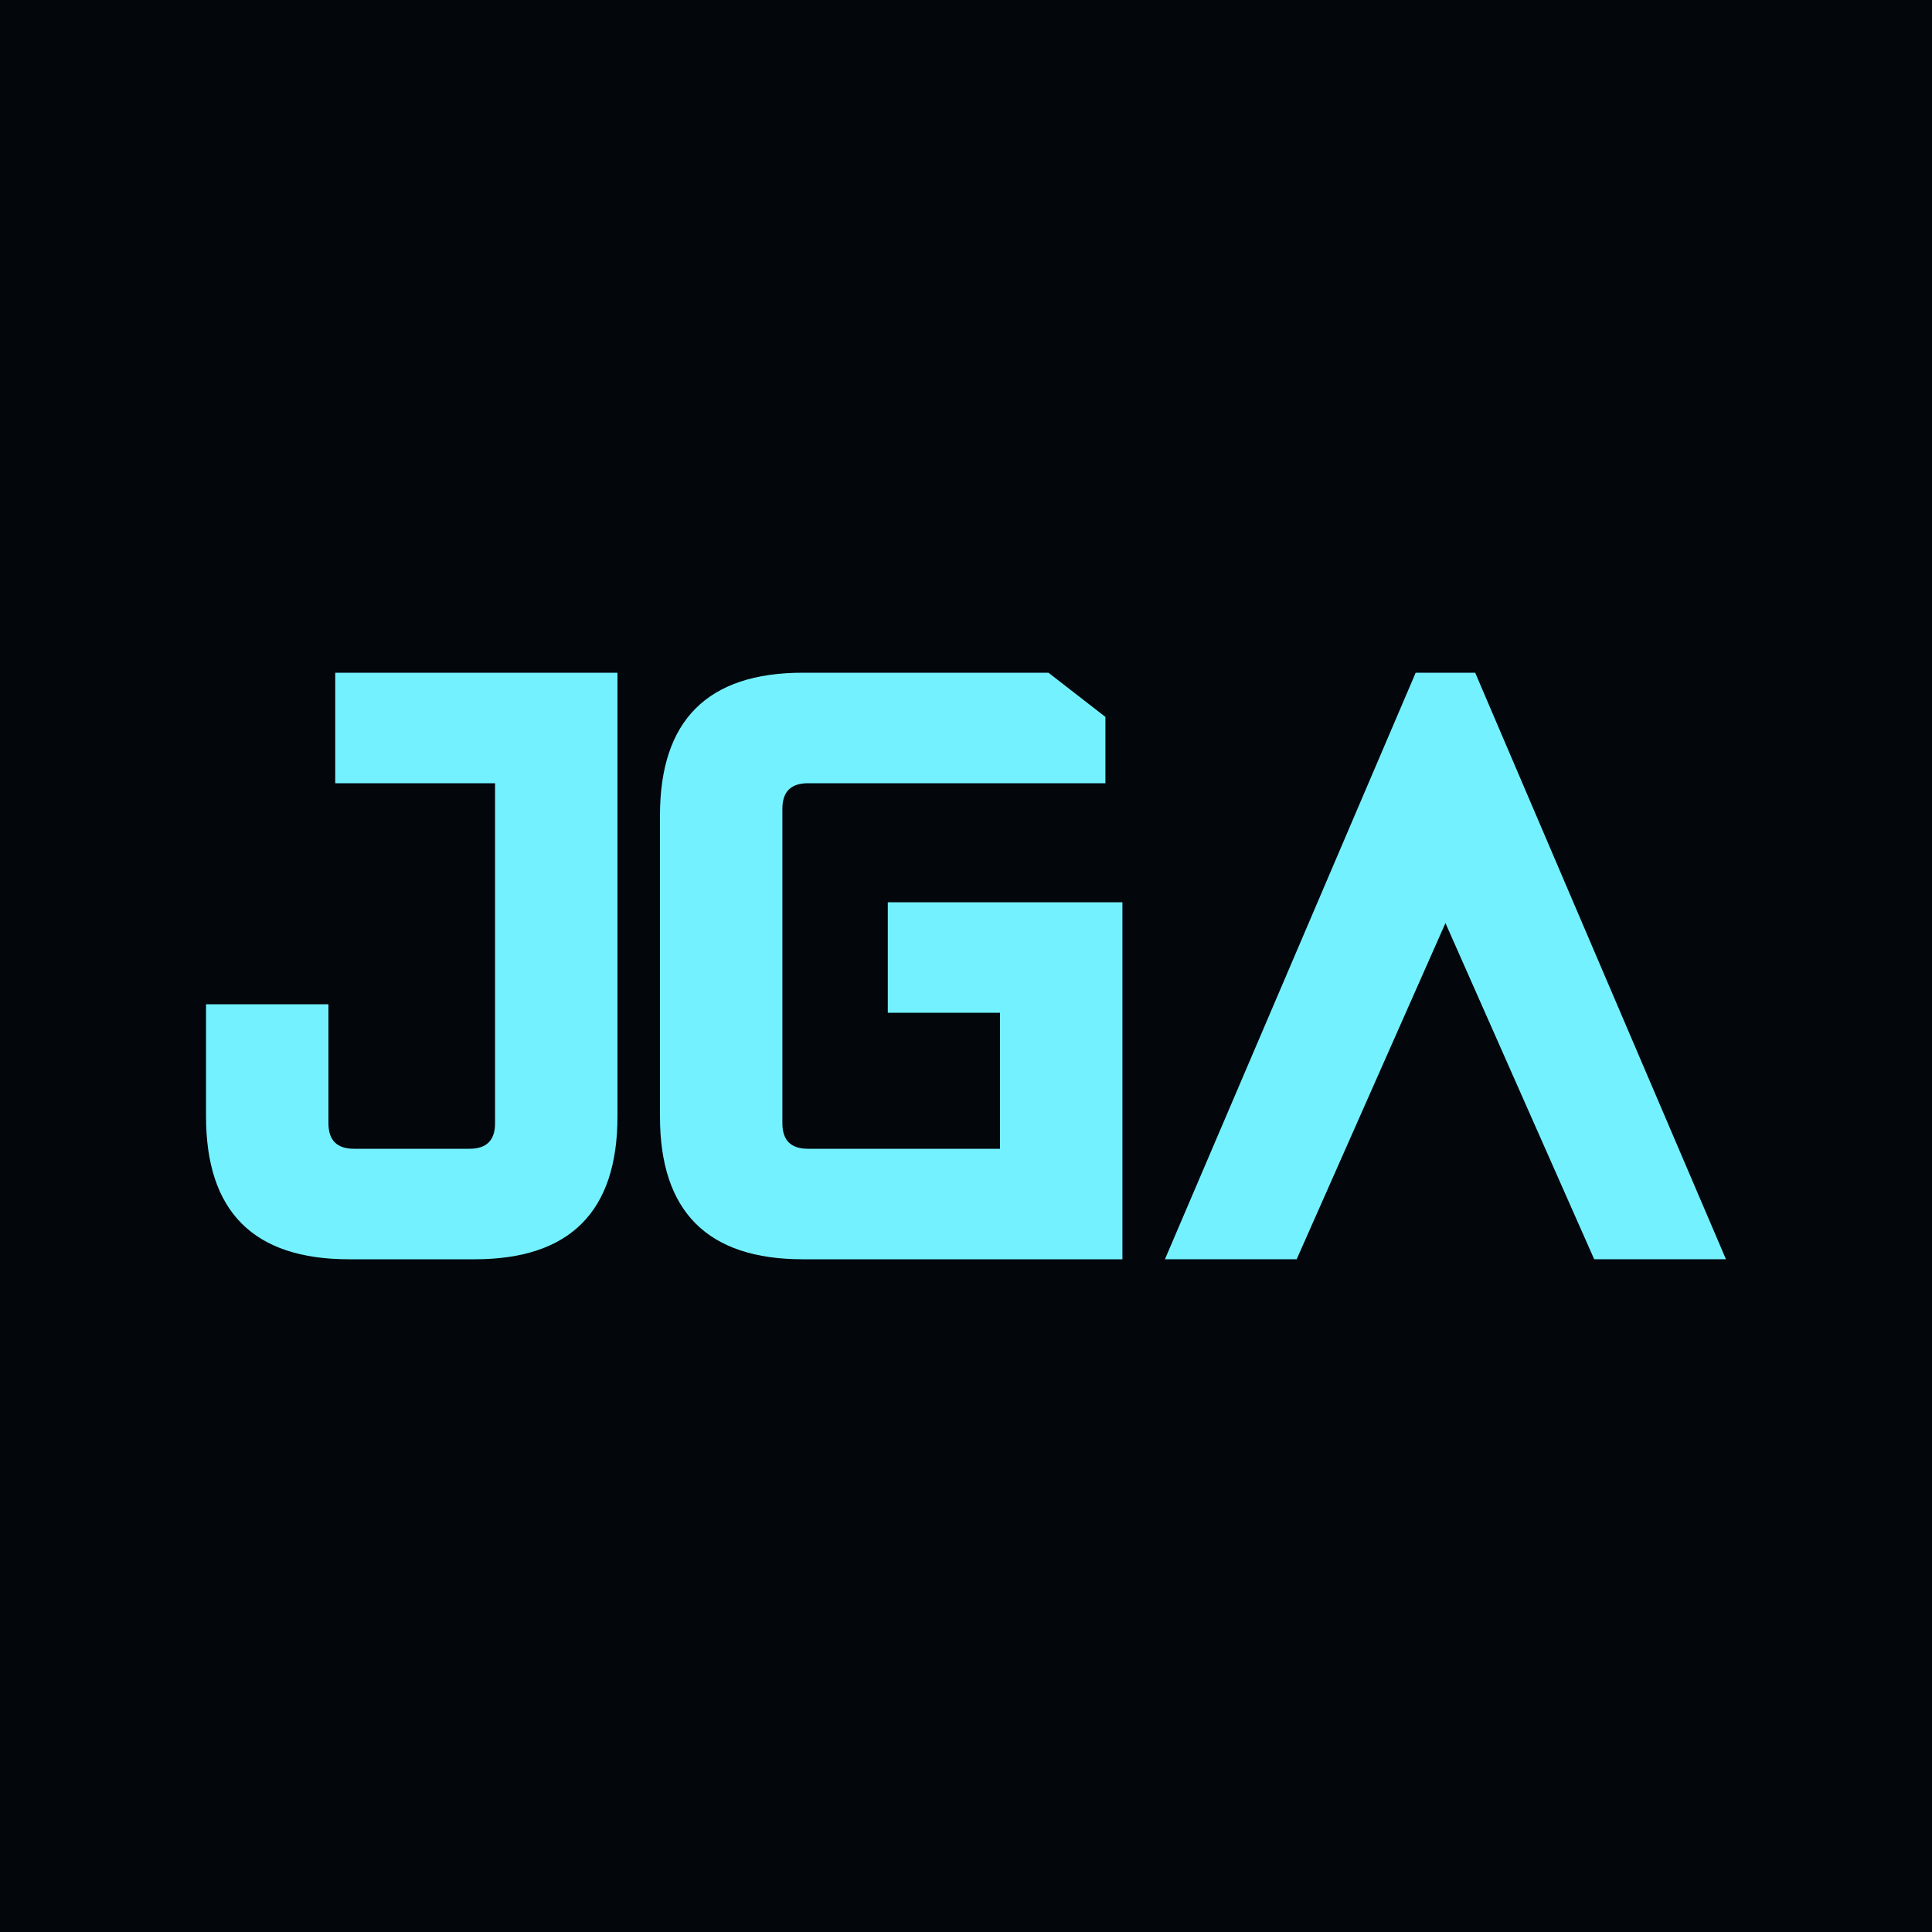
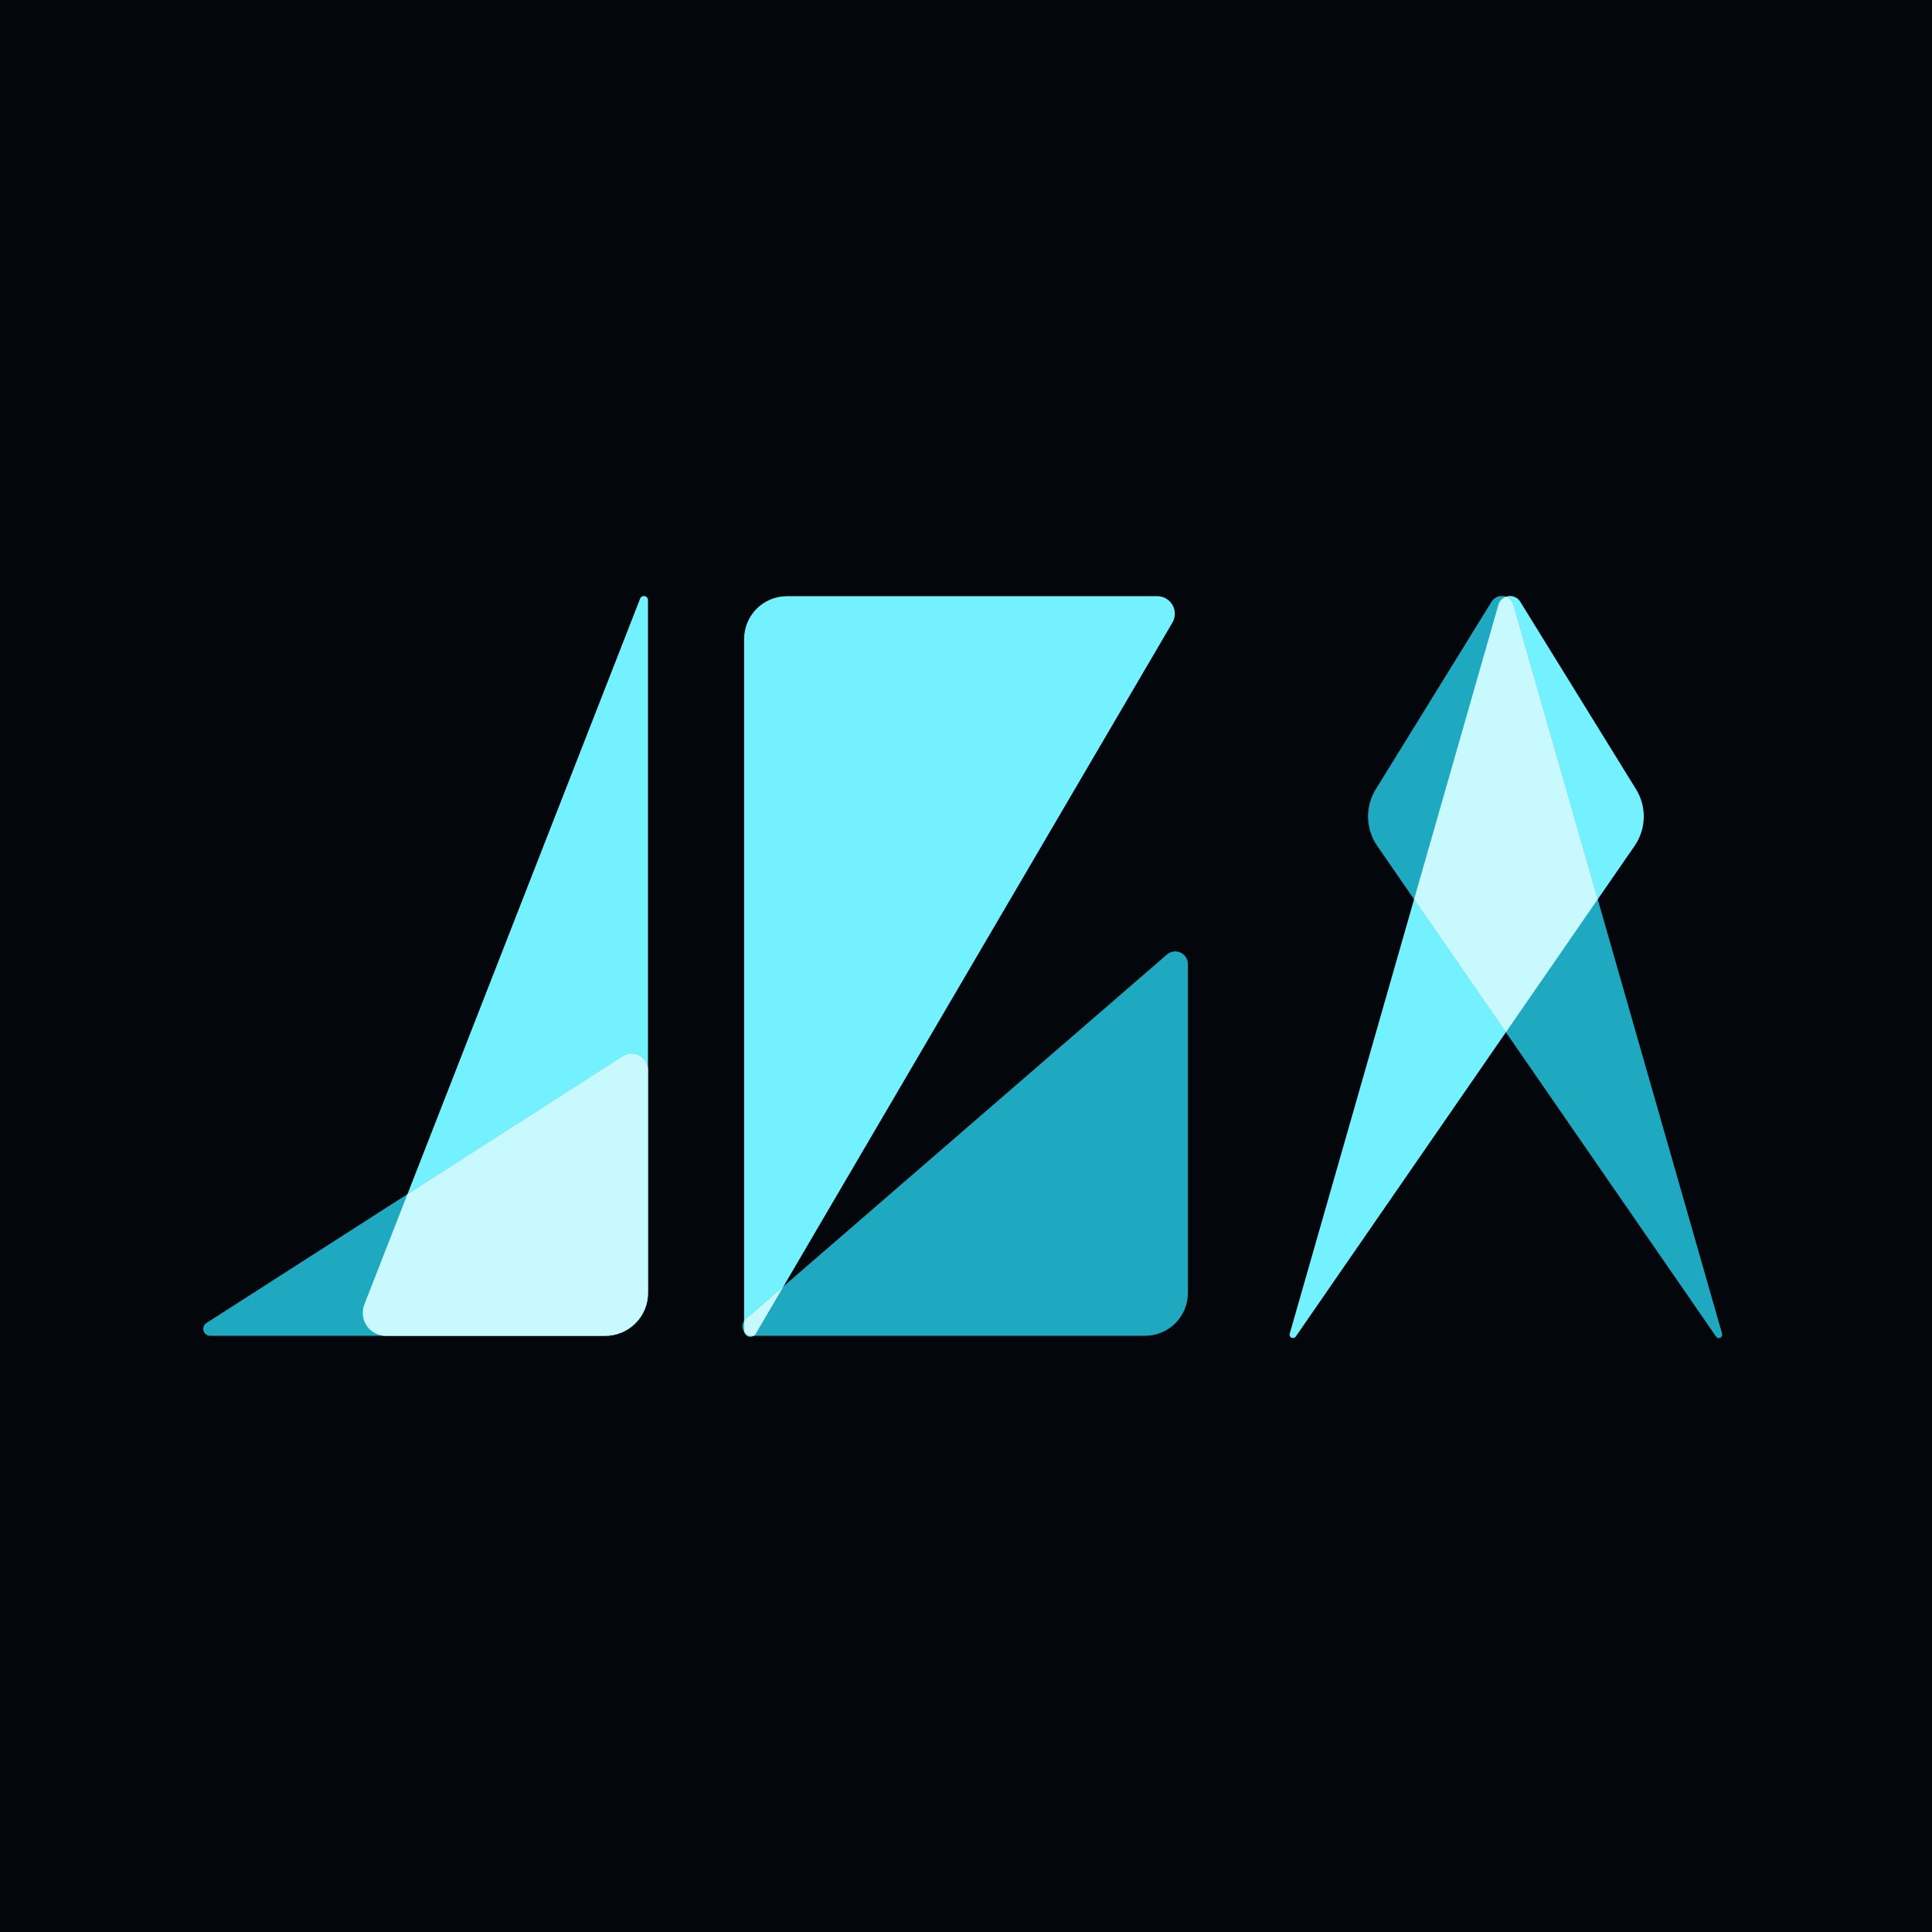
<svg xmlns="http://www.w3.org/2000/svg" viewBox="0 0 512 512" width="512" height="512">
  <rect width="100%" height="100%" fill="#03070c" />
-   <path d="M54.6 295.875V266.138H87.04V297.677Q87.04 304.435 93.798 304.435H124.436Q131.195 304.435 131.195 297.677V207.565H88.842V178.278H163.635V295.875Q163.635 333.722 125.788 333.722H92.447Q54.6 333.722 54.6 295.875ZM174.899 295.875V216.125Q174.899 178.278 212.746 178.278H277.852L292.946 189.993V207.565H214.098Q207.34 207.565 207.34 214.323V297.677Q207.34 304.435 214.098 304.435H265.011V268.39H235.274V239.104H297.452V333.722H212.746Q174.899 333.722 174.899 295.875ZM308.72 333.72L375.17 178.28L390.94 178.28L457.40 333.72L422.48 333.72L383.06 244.62L343.63 333.72Z" fill="#74f1ff" filter="none" />
+   <g id="jga" transform="translate(54.12 158) scale(1.96)">
+     <defs>
+       <clipPath id="jga-0">
+         <path d="M58.95 0.3A0.55 0.55 0 0 1 60 0.49L60 94.21A5.79 5.79 0 0 1 54.21 100L24.55 100A3.1 3.1 0 0 1 21.65 95.77Z" />
+       </clipPath>
+       <clipPath id="jga-1">
+         <path d="M73 5.79A5.79 5.79 0 0 1 78.79 0L128.86 0A2.37 2.37 0 0 1 130.91 3.57L74.59 99.69A0.85 0.85 0 0 1 73 99.26Z" />
+       </clipPath>
+       <clipPath id="jga-2">
+         <path d="M147.61 100.07A0.46 0.46 0 0 1 146.78 99.68L174.99 1.14A1.63 1.63 0 0 1 177.93 0.73L193.6 26.11A7 7 0 0 1 193.4 33.76Z" />
+       </clipPath>
+     </defs>
+     <path fill="#74f1ff" d="M58.95 0.3A0.55 0.55 0 0 1 60 0.49L60 94.21A5.79 5.79 0 0 1 54.21 100L24.55 100A3.1 3.1 0 0 1 21.65 95.77Z" />
+     <path fill="#1fa9c0" d="M0.3 98.27A0.94 0.94 0 0 0 0.8 100L54.21 100A5.79 5.79 0 0 0 60 94.21L60 64.05A2.21 2.21 0 0 0 56.59 62.18Z" />
+     <path fill="#c8f9ff" clip-path="url(#jga-0)" d="M0.3 98.27A0.94 0.94 0 0 0 0.8 100L54.21 100A5.79 5.79 0 0 0 60 94.21L60 64.05A2.21 2.21 0 0 0 56.59 62.18Z" />
+     <path fill="#74f1ff" d="M73 5.79A5.79 5.79 0 0 1 78.79 0L128.86 0A2.37 2.37 0 0 1 130.91 3.57L74.59 99.69A0.85 0.85 0 0 1 73 99.26Z" />
+     <path fill="#1fa9c0" d="M73.21 97.74A1.29 1.29 0 0 0 74.06 100L127.21 100A5.79 5.79 0 0 0 133 94.21L133 49.74A1.71 1.71 0 0 0 130.18 48.44Z" />
+     <path fill="#c8f9ff" clip-path="url(#jga-1)" d="M73.21 97.74A1.29 1.29 0 0 0 74.06 100L127.21 100A5.79 5.79 0 0 0 133 94.21L133 49.74A1.71 1.71 0 0 0 130.18 48.44Z" />
+     <path fill="#74f1ff" d="M147.61 100.07A0.46 0.46 0 0 1 146.78 99.68L174.99 1.14A1.63 1.63 0 0 1 177.93 0.73L193.6 26.11A7 7 0 0 1 193.4 33.76Z" />
+     <path fill="#1fa9c0" d="M204.39 100.07A0.46 0.46 0 0 0 205.22 99.68L177.01 1.14A1.63 1.63 0 0 0 174.07 0.73L158.4 26.11A7 7 0 0 0 158.6 33.76Z" />
+     <path fill="#c8f9ff" clip-path="url(#jga-2)" d="M204.39 100.07A0.46 0.46 0 0 0 205.22 99.68L177.01 1.14A1.63 1.63 0 0 0 174.07 0.73L158.4 26.11A7 7 0 0 0 158.6 33.76Z" />
+   </g>
</svg>
